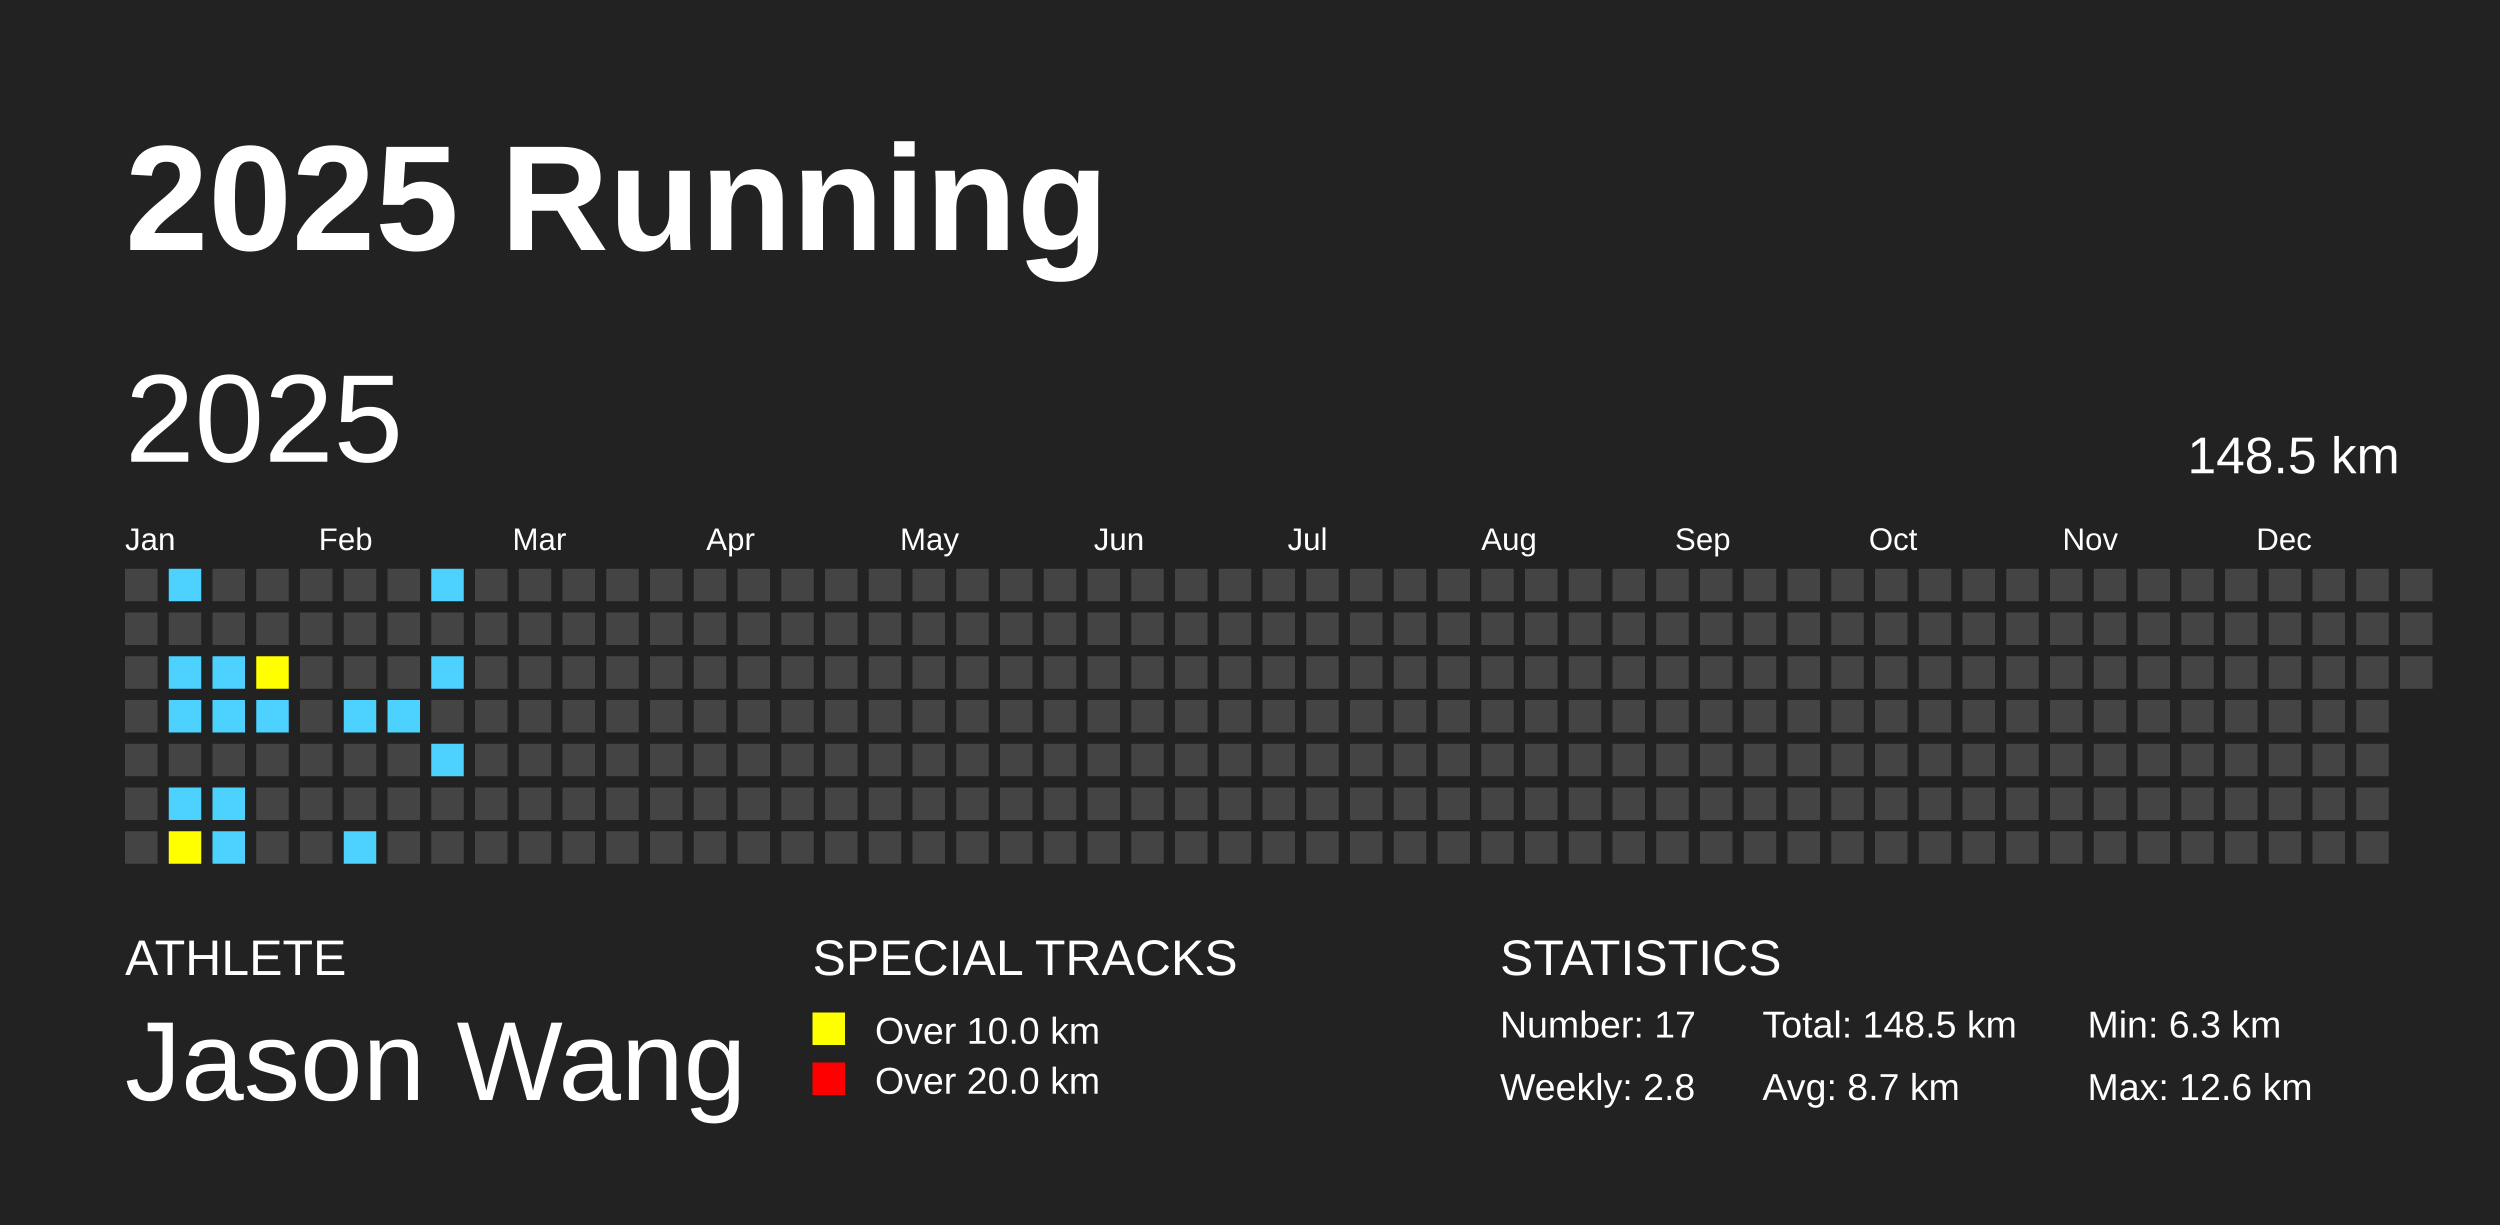
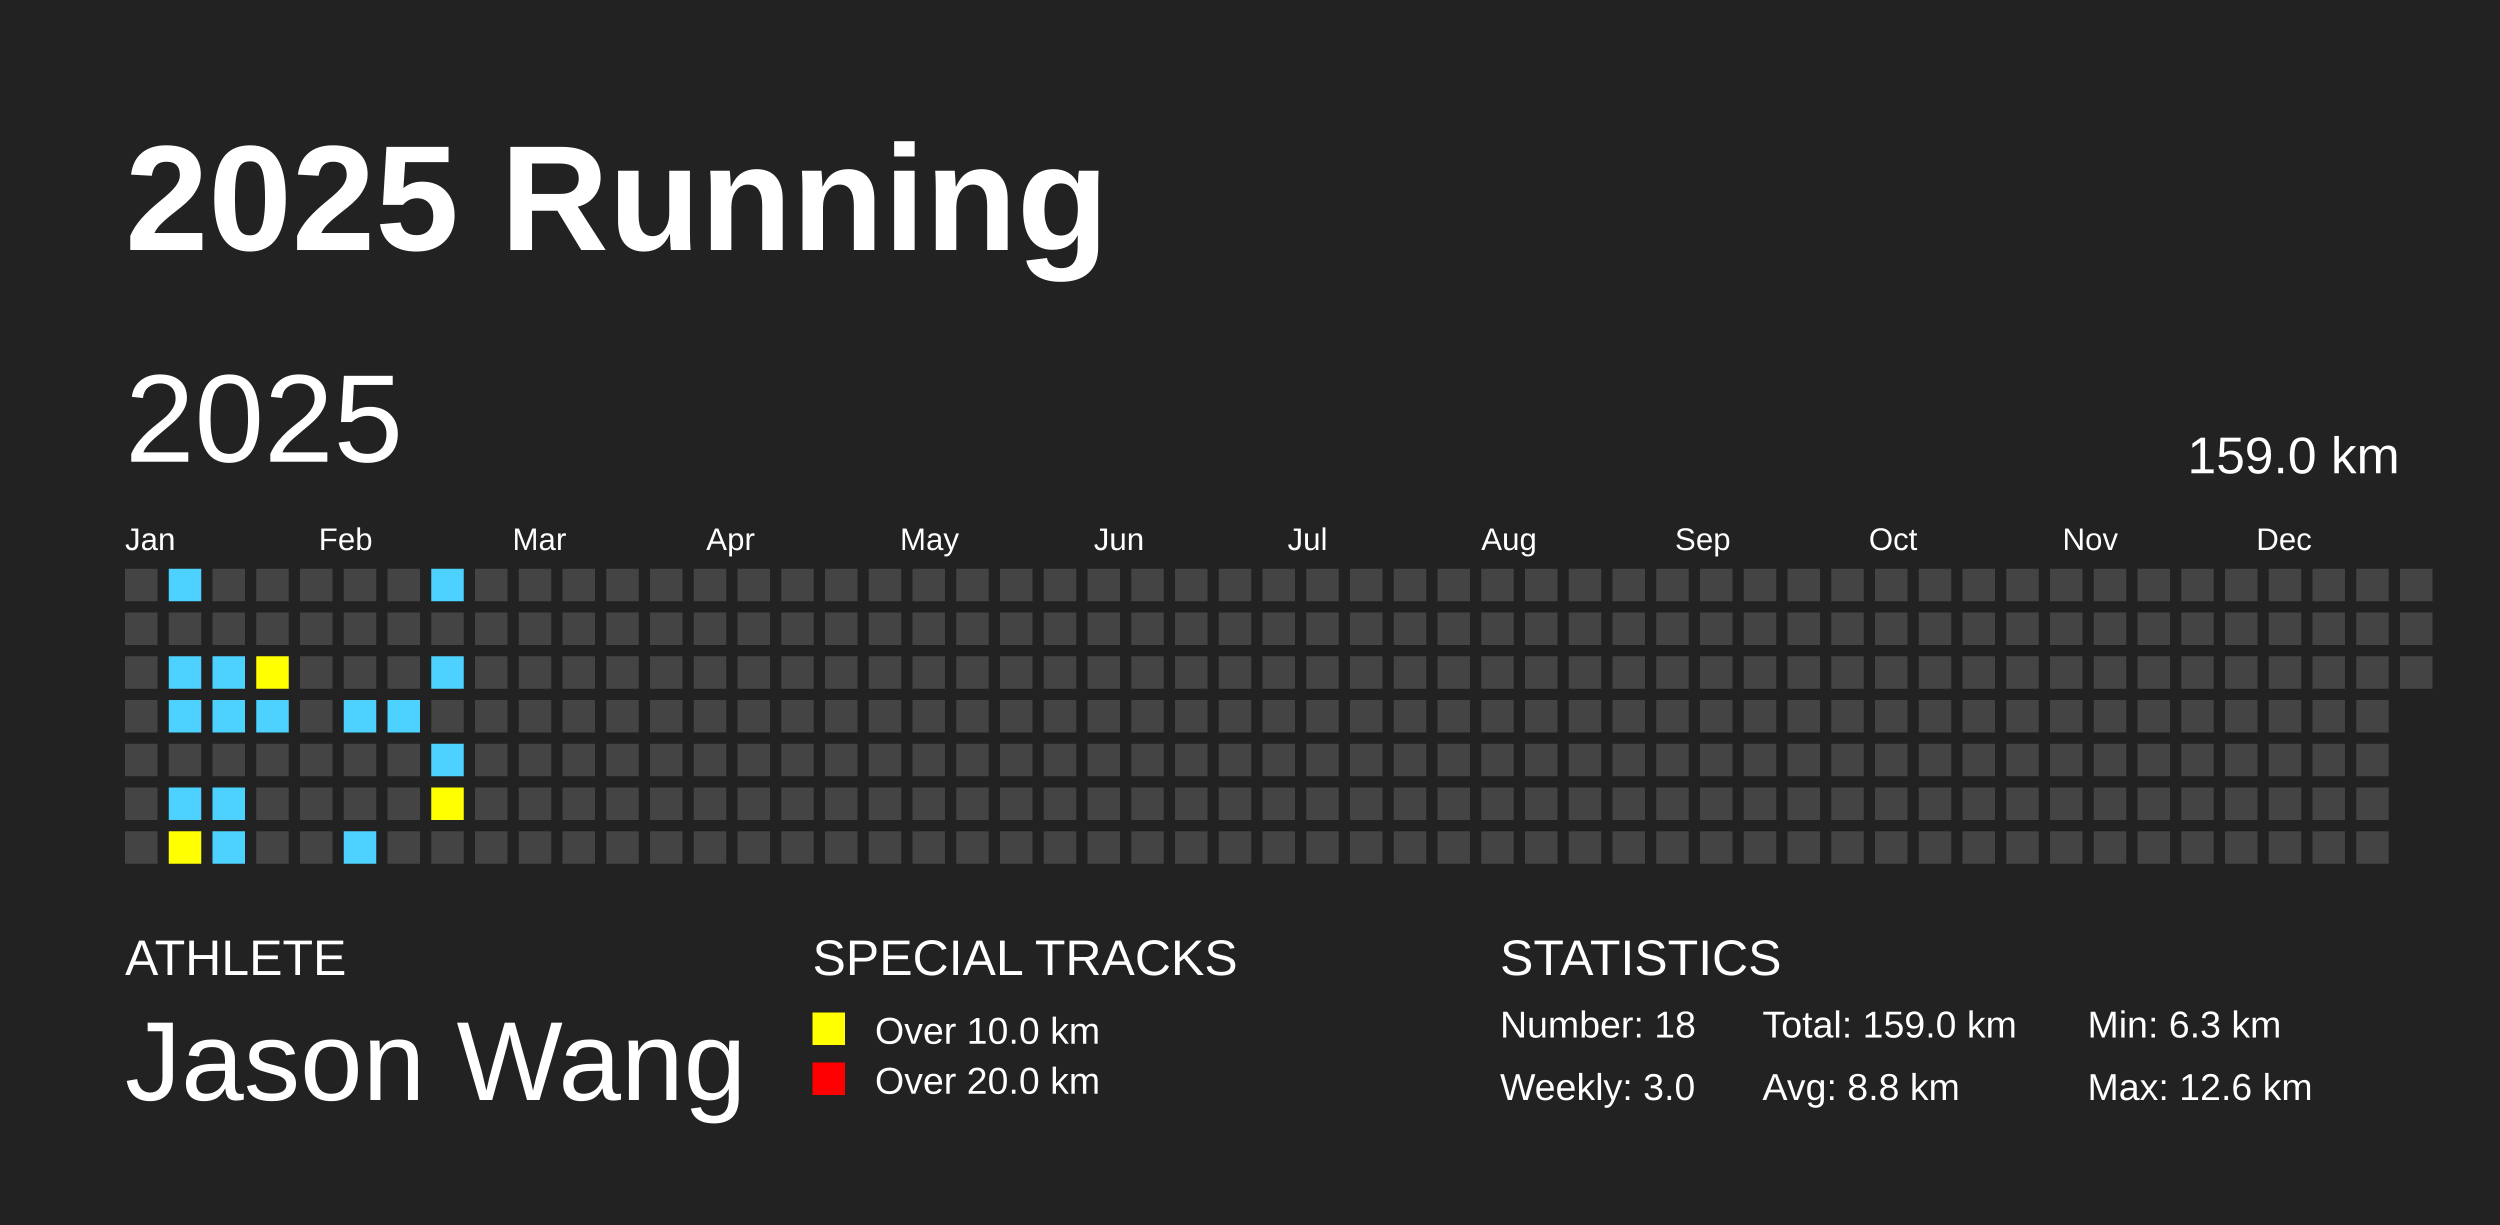
<svg xmlns="http://www.w3.org/2000/svg" baseProfile="full" height="98mm" version="1.1" viewBox="0,0,200,98" width="200mm">
  <defs />
  <rect fill="#222222" height="98" width="200" x="0" y="0" />
  <text fill="#FFFFFF" style="font-size:12px; font-family:Arial; font-weight:bold;" x="10" y="20">2025 Running</text>
  <text fill="#FFFFFF" style="font-size:4px; font-family:Arial" x="10" y="78">ATHLETE</text>
  <text fill="#FFFFFF" style="font-size:9px; font-family:Arial" x="10" y="88">Jason Wang</text>
  <text fill="#FFFFFF" style="font-size:4px; font-family:Arial" x="65" y="78">SPECIAL TRACKS</text>
  <rect fill="yellow" height="2.6" width="2.6" x="65" y="81" />
  <text fill="#FFFFFF" style="font-size:3px; font-family:Arial" x="70" y="83.5">Over 10.0 km</text>
  <rect fill="red" height="2.6" width="2.6" x="65" y="85" />
  <text fill="#FFFFFF" style="font-size:3px; font-family:Arial" x="70" y="87.5">Over 20.0 km</text>
  <text fill="#FFFFFF" style="font-size:4px; font-family:Arial" x="120" y="78">STATISTICS</text>
-   <text fill="#FFFFFF" style="font-size:3px; font-family:Arial" x="120" y="83">Number: 17</text>
-   <text fill="#FFFFFF" style="font-size:3px; font-family:Arial" x="120" y="88">Weekly: 2.8</text>
-   <text fill="#FFFFFF" style="font-size:3px; font-family:Arial" x="141" y="83">Total: 148.5 km</text>
-   <text fill="#FFFFFF" style="font-size:3px; font-family:Arial" x="141" y="88">Avg: 8.7 km</text>
+   <text fill="#FFFFFF" style="font-size:3px; font-family:Arial" x="120" y="83">Number: 18</text>
+   <text fill="#FFFFFF" style="font-size:3px; font-family:Arial" x="120" y="88">Weekly: 3.0</text>
+   <text fill="#FFFFFF" style="font-size:3px; font-family:Arial" x="141" y="83">Total: 159.0 km</text>
+   <text fill="#FFFFFF" style="font-size:3px; font-family:Arial" x="141" y="88">Avg: 8.8 km</text>
  <text fill="#FFFFFF" style="font-size:3px; font-family:Arial" x="167" y="83">Min: 6.3 km</text>
  <text fill="#FFFFFF" style="font-size:3px; font-family:Arial" x="167" y="88">Max: 12.6 km</text>
  <text dominant-baseline="hanging" fill="#FFFFFF" style="font-size:10.0px; font-family:Arial;" x="10" y="30">2025</text>
-   <text dominant-baseline="hanging" fill="#FFFFFF" style="font-size:4.125px; font-family:Arial;" x="175" y="35">148.5 km</text>
+   <text dominant-baseline="hanging" fill="#FFFFFF" style="font-size:4.125px; font-family:Arial;" x="175" y="35">159.0 km</text>
  <text fill="#FFFFFF" style="font-size:2.5px; font-family:Arial" x="10.0" y="44">Jan</text>
  <text fill="#FFFFFF" style="font-size:2.5px; font-family:Arial" x="25.5" y="44">Feb</text>
  <text fill="#FFFFFF" style="font-size:2.5px; font-family:Arial" x="41.0" y="44">Mar</text>
  <text fill="#FFFFFF" style="font-size:2.5px; font-family:Arial" x="56.5" y="44">Apr</text>
  <text fill="#FFFFFF" style="font-size:2.5px; font-family:Arial" x="72.0" y="44">May</text>
  <text fill="#FFFFFF" style="font-size:2.5px; font-family:Arial" x="87.5" y="44">Jun</text>
  <text fill="#FFFFFF" style="font-size:2.5px; font-family:Arial" x="103.0" y="44">Jul</text>
  <text fill="#FFFFFF" style="font-size:2.5px; font-family:Arial" x="118.5" y="44">Aug</text>
  <text fill="#FFFFFF" style="font-size:2.5px; font-family:Arial" x="134.0" y="44">Sep</text>
  <text fill="#FFFFFF" style="font-size:2.5px; font-family:Arial" x="149.5" y="44">Oct</text>
  <text fill="#FFFFFF" style="font-size:2.5px; font-family:Arial" x="165.0" y="44">Nov</text>
  <text fill="#FFFFFF" style="font-size:2.5px; font-family:Arial" x="180.5" y="44">Dec</text>
  <rect fill="#444444" height="2.6" width="2.6" x="10.0" y="45.5" />
  <rect fill="#444444" height="2.6" width="2.6" x="10.0" y="49.0" />
  <rect fill="#444444" height="2.6" width="2.6" x="10.0" y="52.5" />
  <rect fill="#444444" height="2.6" width="2.6" x="10.0" y="56.0" />
  <rect fill="#444444" height="2.6" width="2.6" x="10.0" y="59.5" />
  <rect fill="#444444" height="2.6" width="2.6" x="10.0" y="63.0" />
  <rect fill="#444444" height="2.6" width="2.6" x="10.0" y="66.5" />
  <rect fill="#4DD2FF" height="2.6" width="2.6" x="13.5" y="45.5" />
  <rect fill="#444444" height="2.6" width="2.6" x="13.5" y="49.0" />
  <rect fill="#4DD2FF" height="2.6" width="2.6" x="13.5" y="52.5" />
  <rect fill="#4DD2FF" height="2.6" width="2.6" x="13.5" y="56.0" />
  <rect fill="#444444" height="2.6" width="2.6" x="13.5" y="59.5" />
  <rect fill="#4DD2FF" height="2.6" width="2.6" x="13.5" y="63.0" />
  <rect fill="yellow" height="2.6" width="2.6" x="13.5" y="66.5" />
  <rect fill="#444444" height="2.6" width="2.6" x="17.0" y="45.5" />
  <rect fill="#444444" height="2.6" width="2.6" x="17.0" y="49.0" />
  <rect fill="#4DD2FF" height="2.6" width="2.6" x="17.0" y="52.5" />
  <rect fill="#4DD2FF" height="2.6" width="2.6" x="17.0" y="56.0" />
  <rect fill="#444444" height="2.6" width="2.6" x="17.0" y="59.5" />
  <rect fill="#4DD2FF" height="2.6" width="2.6" x="17.0" y="63.0" />
  <rect fill="#4DD2FF" height="2.6" width="2.6" x="17.0" y="66.5" />
  <rect fill="#444444" height="2.6" width="2.6" x="20.5" y="45.5" />
  <rect fill="#444444" height="2.6" width="2.6" x="20.5" y="49.0" />
  <rect fill="yellow" height="2.6" width="2.6" x="20.5" y="52.5" />
  <rect fill="#4DD2FF" height="2.6" width="2.6" x="20.5" y="56.0" />
  <rect fill="#444444" height="2.6" width="2.6" x="20.5" y="59.5" />
  <rect fill="#444444" height="2.6" width="2.6" x="20.5" y="63.0" />
  <rect fill="#444444" height="2.6" width="2.6" x="20.5" y="66.5" />
  <rect fill="#444444" height="2.6" width="2.6" x="24.0" y="45.5" />
  <rect fill="#444444" height="2.6" width="2.6" x="24.0" y="49.0" />
  <rect fill="#444444" height="2.6" width="2.6" x="24.0" y="52.5" />
  <rect fill="#444444" height="2.6" width="2.6" x="24.0" y="56.0" />
  <rect fill="#444444" height="2.6" width="2.6" x="24.0" y="59.5" />
  <rect fill="#444444" height="2.6" width="2.6" x="24.0" y="63.0" />
  <rect fill="#444444" height="2.6" width="2.6" x="24.0" y="66.5" />
  <rect fill="#444444" height="2.6" width="2.6" x="27.5" y="45.5" />
  <rect fill="#444444" height="2.6" width="2.6" x="27.5" y="49.0" />
  <rect fill="#444444" height="2.6" width="2.6" x="27.5" y="52.5" />
  <rect fill="#4DD2FF" height="2.6" width="2.6" x="27.5" y="56.0" />
  <rect fill="#444444" height="2.6" width="2.6" x="27.5" y="59.5" />
  <rect fill="#444444" height="2.6" width="2.6" x="27.5" y="63.0" />
  <rect fill="#4DD2FF" height="2.6" width="2.6" x="27.5" y="66.5" />
  <rect fill="#444444" height="2.6" width="2.6" x="31.0" y="45.5" />
  <rect fill="#444444" height="2.6" width="2.6" x="31.0" y="49.0" />
  <rect fill="#444444" height="2.6" width="2.6" x="31.0" y="52.5" />
  <rect fill="#4DD2FF" height="2.6" width="2.6" x="31.0" y="56.0" />
  <rect fill="#444444" height="2.6" width="2.6" x="31.0" y="59.5" />
  <rect fill="#444444" height="2.6" width="2.6" x="31.0" y="63.0" />
  <rect fill="#444444" height="2.6" width="2.6" x="31.0" y="66.5" />
  <rect fill="#4DD2FF" height="2.6" width="2.6" x="34.5" y="45.5" />
  <rect fill="#444444" height="2.6" width="2.6" x="34.5" y="49.0" />
  <rect fill="#4DD2FF" height="2.6" width="2.6" x="34.5" y="52.5" />
  <rect fill="#444444" height="2.6" width="2.6" x="34.5" y="56.0" />
  <rect fill="#4DD2FF" height="2.6" width="2.6" x="34.5" y="59.5" />
-   <rect fill="#444444" height="2.6" width="2.6" x="34.5" y="63.0" />
+   <rect fill="yellow" height="2.6" width="2.6" x="34.5" y="63.0" />
  <rect fill="#444444" height="2.6" width="2.6" x="34.5" y="66.5" />
  <rect fill="#444444" height="2.6" width="2.6" x="38.0" y="45.5" />
  <rect fill="#444444" height="2.6" width="2.6" x="38.0" y="49.0" />
  <rect fill="#444444" height="2.6" width="2.6" x="38.0" y="52.5" />
  <rect fill="#444444" height="2.6" width="2.6" x="38.0" y="56.0" />
  <rect fill="#444444" height="2.6" width="2.6" x="38.0" y="59.5" />
  <rect fill="#444444" height="2.6" width="2.6" x="38.0" y="63.0" />
  <rect fill="#444444" height="2.6" width="2.6" x="38.0" y="66.5" />
  <rect fill="#444444" height="2.6" width="2.6" x="41.5" y="45.5" />
  <rect fill="#444444" height="2.6" width="2.6" x="41.5" y="49.0" />
  <rect fill="#444444" height="2.6" width="2.6" x="41.5" y="52.5" />
  <rect fill="#444444" height="2.6" width="2.6" x="41.5" y="56.0" />
  <rect fill="#444444" height="2.6" width="2.6" x="41.5" y="59.5" />
  <rect fill="#444444" height="2.6" width="2.6" x="41.5" y="63.0" />
  <rect fill="#444444" height="2.6" width="2.6" x="41.5" y="66.5" />
  <rect fill="#444444" height="2.6" width="2.6" x="45.0" y="45.5" />
  <rect fill="#444444" height="2.6" width="2.6" x="45.0" y="49.0" />
  <rect fill="#444444" height="2.6" width="2.6" x="45.0" y="52.5" />
  <rect fill="#444444" height="2.6" width="2.6" x="45.0" y="56.0" />
  <rect fill="#444444" height="2.6" width="2.6" x="45.0" y="59.5" />
  <rect fill="#444444" height="2.6" width="2.6" x="45.0" y="63.0" />
  <rect fill="#444444" height="2.6" width="2.6" x="45.0" y="66.5" />
  <rect fill="#444444" height="2.6" width="2.6" x="48.5" y="45.5" />
  <rect fill="#444444" height="2.6" width="2.6" x="48.5" y="49.0" />
  <rect fill="#444444" height="2.6" width="2.6" x="48.5" y="52.5" />
  <rect fill="#444444" height="2.6" width="2.6" x="48.5" y="56.0" />
  <rect fill="#444444" height="2.6" width="2.6" x="48.5" y="59.5" />
  <rect fill="#444444" height="2.6" width="2.6" x="48.5" y="63.0" />
  <rect fill="#444444" height="2.6" width="2.6" x="48.5" y="66.5" />
  <rect fill="#444444" height="2.6" width="2.6" x="52.0" y="45.5" />
  <rect fill="#444444" height="2.6" width="2.6" x="52.0" y="49.0" />
  <rect fill="#444444" height="2.6" width="2.6" x="52.0" y="52.5" />
  <rect fill="#444444" height="2.6" width="2.6" x="52.0" y="56.0" />
  <rect fill="#444444" height="2.6" width="2.6" x="52.0" y="59.5" />
  <rect fill="#444444" height="2.6" width="2.6" x="52.0" y="63.0" />
  <rect fill="#444444" height="2.6" width="2.6" x="52.0" y="66.5" />
  <rect fill="#444444" height="2.6" width="2.6" x="55.5" y="45.5" />
  <rect fill="#444444" height="2.6" width="2.6" x="55.5" y="49.0" />
  <rect fill="#444444" height="2.6" width="2.6" x="55.5" y="52.5" />
  <rect fill="#444444" height="2.6" width="2.6" x="55.5" y="56.0" />
  <rect fill="#444444" height="2.6" width="2.6" x="55.5" y="59.5" />
  <rect fill="#444444" height="2.6" width="2.6" x="55.5" y="63.0" />
  <rect fill="#444444" height="2.6" width="2.6" x="55.5" y="66.5" />
  <rect fill="#444444" height="2.6" width="2.6" x="59.0" y="45.5" />
  <rect fill="#444444" height="2.6" width="2.6" x="59.0" y="49.0" />
  <rect fill="#444444" height="2.6" width="2.6" x="59.0" y="52.5" />
  <rect fill="#444444" height="2.6" width="2.6" x="59.0" y="56.0" />
  <rect fill="#444444" height="2.6" width="2.6" x="59.0" y="59.5" />
  <rect fill="#444444" height="2.6" width="2.6" x="59.0" y="63.0" />
  <rect fill="#444444" height="2.6" width="2.6" x="59.0" y="66.5" />
  <rect fill="#444444" height="2.6" width="2.6" x="62.5" y="45.5" />
  <rect fill="#444444" height="2.6" width="2.6" x="62.5" y="49.0" />
  <rect fill="#444444" height="2.6" width="2.6" x="62.5" y="52.5" />
  <rect fill="#444444" height="2.6" width="2.6" x="62.5" y="56.0" />
  <rect fill="#444444" height="2.6" width="2.6" x="62.5" y="59.5" />
  <rect fill="#444444" height="2.6" width="2.6" x="62.5" y="63.0" />
  <rect fill="#444444" height="2.6" width="2.6" x="62.5" y="66.5" />
  <rect fill="#444444" height="2.6" width="2.6" x="66.0" y="45.5" />
  <rect fill="#444444" height="2.6" width="2.6" x="66.0" y="49.0" />
  <rect fill="#444444" height="2.6" width="2.6" x="66.0" y="52.5" />
  <rect fill="#444444" height="2.6" width="2.6" x="66.0" y="56.0" />
  <rect fill="#444444" height="2.6" width="2.6" x="66.0" y="59.5" />
  <rect fill="#444444" height="2.6" width="2.6" x="66.0" y="63.0" />
  <rect fill="#444444" height="2.6" width="2.6" x="66.0" y="66.5" />
  <rect fill="#444444" height="2.6" width="2.6" x="69.5" y="45.5" />
  <rect fill="#444444" height="2.6" width="2.6" x="69.5" y="49.0" />
  <rect fill="#444444" height="2.6" width="2.6" x="69.5" y="52.5" />
  <rect fill="#444444" height="2.6" width="2.6" x="69.5" y="56.0" />
  <rect fill="#444444" height="2.6" width="2.6" x="69.5" y="59.5" />
  <rect fill="#444444" height="2.6" width="2.6" x="69.5" y="63.0" />
  <rect fill="#444444" height="2.6" width="2.6" x="69.5" y="66.5" />
  <rect fill="#444444" height="2.6" width="2.6" x="73.0" y="45.5" />
  <rect fill="#444444" height="2.6" width="2.6" x="73.0" y="49.0" />
  <rect fill="#444444" height="2.6" width="2.6" x="73.0" y="52.5" />
  <rect fill="#444444" height="2.6" width="2.6" x="73.0" y="56.0" />
  <rect fill="#444444" height="2.6" width="2.6" x="73.0" y="59.5" />
  <rect fill="#444444" height="2.6" width="2.6" x="73.0" y="63.0" />
  <rect fill="#444444" height="2.6" width="2.6" x="73.0" y="66.5" />
  <rect fill="#444444" height="2.6" width="2.6" x="76.5" y="45.5" />
  <rect fill="#444444" height="2.6" width="2.6" x="76.5" y="49.0" />
  <rect fill="#444444" height="2.6" width="2.6" x="76.5" y="52.5" />
  <rect fill="#444444" height="2.6" width="2.6" x="76.5" y="56.0" />
  <rect fill="#444444" height="2.6" width="2.6" x="76.5" y="59.5" />
  <rect fill="#444444" height="2.6" width="2.6" x="76.5" y="63.0" />
  <rect fill="#444444" height="2.6" width="2.6" x="76.5" y="66.5" />
  <rect fill="#444444" height="2.6" width="2.6" x="80.0" y="45.5" />
  <rect fill="#444444" height="2.6" width="2.6" x="80.0" y="49.0" />
  <rect fill="#444444" height="2.6" width="2.6" x="80.0" y="52.5" />
  <rect fill="#444444" height="2.6" width="2.6" x="80.0" y="56.0" />
  <rect fill="#444444" height="2.6" width="2.6" x="80.0" y="59.5" />
  <rect fill="#444444" height="2.6" width="2.6" x="80.0" y="63.0" />
  <rect fill="#444444" height="2.6" width="2.6" x="80.0" y="66.5" />
  <rect fill="#444444" height="2.6" width="2.6" x="83.5" y="45.5" />
  <rect fill="#444444" height="2.6" width="2.6" x="83.5" y="49.0" />
  <rect fill="#444444" height="2.6" width="2.6" x="83.5" y="52.5" />
  <rect fill="#444444" height="2.6" width="2.6" x="83.5" y="56.0" />
  <rect fill="#444444" height="2.6" width="2.6" x="83.5" y="59.5" />
  <rect fill="#444444" height="2.6" width="2.6" x="83.5" y="63.0" />
  <rect fill="#444444" height="2.6" width="2.6" x="83.5" y="66.5" />
  <rect fill="#444444" height="2.6" width="2.6" x="87.0" y="45.5" />
  <rect fill="#444444" height="2.6" width="2.6" x="87.0" y="49.0" />
  <rect fill="#444444" height="2.6" width="2.6" x="87.0" y="52.5" />
  <rect fill="#444444" height="2.6" width="2.6" x="87.0" y="56.0" />
  <rect fill="#444444" height="2.6" width="2.6" x="87.0" y="59.5" />
  <rect fill="#444444" height="2.6" width="2.6" x="87.0" y="63.0" />
  <rect fill="#444444" height="2.6" width="2.6" x="87.0" y="66.5" />
  <rect fill="#444444" height="2.6" width="2.6" x="90.5" y="45.5" />
  <rect fill="#444444" height="2.6" width="2.6" x="90.5" y="49.0" />
  <rect fill="#444444" height="2.6" width="2.6" x="90.5" y="52.5" />
  <rect fill="#444444" height="2.6" width="2.6" x="90.5" y="56.0" />
  <rect fill="#444444" height="2.6" width="2.6" x="90.5" y="59.5" />
  <rect fill="#444444" height="2.6" width="2.6" x="90.5" y="63.0" />
  <rect fill="#444444" height="2.6" width="2.6" x="90.5" y="66.5" />
  <rect fill="#444444" height="2.6" width="2.6" x="94.0" y="45.5" />
  <rect fill="#444444" height="2.6" width="2.6" x="94.0" y="49.0" />
  <rect fill="#444444" height="2.6" width="2.6" x="94.0" y="52.5" />
  <rect fill="#444444" height="2.6" width="2.6" x="94.0" y="56.0" />
  <rect fill="#444444" height="2.6" width="2.6" x="94.0" y="59.5" />
  <rect fill="#444444" height="2.6" width="2.6" x="94.0" y="63.0" />
  <rect fill="#444444" height="2.6" width="2.6" x="94.0" y="66.5" />
  <rect fill="#444444" height="2.6" width="2.6" x="97.5" y="45.5" />
  <rect fill="#444444" height="2.6" width="2.6" x="97.5" y="49.0" />
  <rect fill="#444444" height="2.6" width="2.6" x="97.5" y="52.5" />
  <rect fill="#444444" height="2.6" width="2.6" x="97.5" y="56.0" />
  <rect fill="#444444" height="2.6" width="2.6" x="97.5" y="59.5" />
  <rect fill="#444444" height="2.6" width="2.6" x="97.5" y="63.0" />
  <rect fill="#444444" height="2.6" width="2.6" x="97.5" y="66.5" />
  <rect fill="#444444" height="2.6" width="2.6" x="101.0" y="45.5" />
  <rect fill="#444444" height="2.6" width="2.6" x="101.0" y="49.0" />
  <rect fill="#444444" height="2.6" width="2.6" x="101.0" y="52.5" />
  <rect fill="#444444" height="2.6" width="2.6" x="101.0" y="56.0" />
  <rect fill="#444444" height="2.6" width="2.6" x="101.0" y="59.5" />
  <rect fill="#444444" height="2.6" width="2.6" x="101.0" y="63.0" />
  <rect fill="#444444" height="2.6" width="2.6" x="101.0" y="66.5" />
  <rect fill="#444444" height="2.6" width="2.6" x="104.5" y="45.5" />
  <rect fill="#444444" height="2.6" width="2.6" x="104.5" y="49.0" />
  <rect fill="#444444" height="2.6" width="2.6" x="104.5" y="52.5" />
  <rect fill="#444444" height="2.6" width="2.6" x="104.5" y="56.0" />
  <rect fill="#444444" height="2.6" width="2.6" x="104.5" y="59.5" />
  <rect fill="#444444" height="2.6" width="2.6" x="104.5" y="63.0" />
  <rect fill="#444444" height="2.6" width="2.6" x="104.5" y="66.5" />
  <rect fill="#444444" height="2.6" width="2.6" x="108.0" y="45.5" />
  <rect fill="#444444" height="2.6" width="2.6" x="108.0" y="49.0" />
  <rect fill="#444444" height="2.6" width="2.6" x="108.0" y="52.5" />
  <rect fill="#444444" height="2.6" width="2.6" x="108.0" y="56.0" />
  <rect fill="#444444" height="2.6" width="2.6" x="108.0" y="59.5" />
  <rect fill="#444444" height="2.6" width="2.6" x="108.0" y="63.0" />
  <rect fill="#444444" height="2.6" width="2.6" x="108.0" y="66.5" />
  <rect fill="#444444" height="2.6" width="2.6" x="111.5" y="45.5" />
  <rect fill="#444444" height="2.6" width="2.6" x="111.5" y="49.0" />
  <rect fill="#444444" height="2.6" width="2.6" x="111.5" y="52.5" />
  <rect fill="#444444" height="2.6" width="2.6" x="111.5" y="56.0" />
  <rect fill="#444444" height="2.6" width="2.6" x="111.5" y="59.5" />
  <rect fill="#444444" height="2.6" width="2.6" x="111.5" y="63.0" />
  <rect fill="#444444" height="2.6" width="2.6" x="111.5" y="66.5" />
  <rect fill="#444444" height="2.6" width="2.6" x="115.0" y="45.5" />
  <rect fill="#444444" height="2.6" width="2.6" x="115.0" y="49.0" />
  <rect fill="#444444" height="2.6" width="2.6" x="115.0" y="52.5" />
  <rect fill="#444444" height="2.6" width="2.6" x="115.0" y="56.0" />
  <rect fill="#444444" height="2.6" width="2.6" x="115.0" y="59.5" />
  <rect fill="#444444" height="2.6" width="2.6" x="115.0" y="63.0" />
  <rect fill="#444444" height="2.6" width="2.6" x="115.0" y="66.5" />
  <rect fill="#444444" height="2.6" width="2.6" x="118.5" y="45.5" />
  <rect fill="#444444" height="2.6" width="2.6" x="118.5" y="49.0" />
  <rect fill="#444444" height="2.6" width="2.6" x="118.5" y="52.5" />
  <rect fill="#444444" height="2.6" width="2.6" x="118.5" y="56.0" />
  <rect fill="#444444" height="2.6" width="2.6" x="118.5" y="59.5" />
  <rect fill="#444444" height="2.6" width="2.6" x="118.5" y="63.0" />
  <rect fill="#444444" height="2.6" width="2.6" x="118.5" y="66.5" />
  <rect fill="#444444" height="2.6" width="2.6" x="122.0" y="45.5" />
  <rect fill="#444444" height="2.6" width="2.6" x="122.0" y="49.0" />
  <rect fill="#444444" height="2.6" width="2.6" x="122.0" y="52.5" />
  <rect fill="#444444" height="2.6" width="2.6" x="122.0" y="56.0" />
  <rect fill="#444444" height="2.6" width="2.6" x="122.0" y="59.5" />
  <rect fill="#444444" height="2.6" width="2.6" x="122.0" y="63.0" />
  <rect fill="#444444" height="2.6" width="2.6" x="122.0" y="66.5" />
  <rect fill="#444444" height="2.6" width="2.6" x="125.5" y="45.5" />
  <rect fill="#444444" height="2.6" width="2.6" x="125.5" y="49.0" />
  <rect fill="#444444" height="2.6" width="2.6" x="125.5" y="52.5" />
  <rect fill="#444444" height="2.6" width="2.6" x="125.5" y="56.0" />
  <rect fill="#444444" height="2.6" width="2.6" x="125.5" y="59.5" />
  <rect fill="#444444" height="2.6" width="2.6" x="125.5" y="63.0" />
  <rect fill="#444444" height="2.6" width="2.6" x="125.5" y="66.5" />
  <rect fill="#444444" height="2.6" width="2.6" x="129.0" y="45.5" />
  <rect fill="#444444" height="2.6" width="2.6" x="129.0" y="49.0" />
  <rect fill="#444444" height="2.6" width="2.6" x="129.0" y="52.5" />
  <rect fill="#444444" height="2.6" width="2.6" x="129.0" y="56.0" />
  <rect fill="#444444" height="2.6" width="2.6" x="129.0" y="59.5" />
  <rect fill="#444444" height="2.6" width="2.6" x="129.0" y="63.0" />
  <rect fill="#444444" height="2.6" width="2.6" x="129.0" y="66.5" />
  <rect fill="#444444" height="2.6" width="2.6" x="132.5" y="45.5" />
  <rect fill="#444444" height="2.6" width="2.6" x="132.5" y="49.0" />
  <rect fill="#444444" height="2.6" width="2.6" x="132.5" y="52.5" />
  <rect fill="#444444" height="2.6" width="2.6" x="132.5" y="56.0" />
  <rect fill="#444444" height="2.6" width="2.6" x="132.5" y="59.5" />
  <rect fill="#444444" height="2.6" width="2.6" x="132.5" y="63.0" />
  <rect fill="#444444" height="2.6" width="2.6" x="132.5" y="66.5" />
  <rect fill="#444444" height="2.6" width="2.6" x="136.0" y="45.5" />
  <rect fill="#444444" height="2.6" width="2.6" x="136.0" y="49.0" />
  <rect fill="#444444" height="2.6" width="2.6" x="136.0" y="52.5" />
  <rect fill="#444444" height="2.6" width="2.6" x="136.0" y="56.0" />
  <rect fill="#444444" height="2.6" width="2.6" x="136.0" y="59.5" />
  <rect fill="#444444" height="2.6" width="2.6" x="136.0" y="63.0" />
  <rect fill="#444444" height="2.6" width="2.6" x="136.0" y="66.5" />
  <rect fill="#444444" height="2.6" width="2.6" x="139.5" y="45.5" />
  <rect fill="#444444" height="2.6" width="2.6" x="139.5" y="49.0" />
  <rect fill="#444444" height="2.6" width="2.6" x="139.5" y="52.5" />
  <rect fill="#444444" height="2.6" width="2.6" x="139.5" y="56.0" />
  <rect fill="#444444" height="2.6" width="2.6" x="139.5" y="59.5" />
  <rect fill="#444444" height="2.6" width="2.6" x="139.5" y="63.0" />
  <rect fill="#444444" height="2.6" width="2.6" x="139.5" y="66.5" />
  <rect fill="#444444" height="2.6" width="2.6" x="143.0" y="45.5" />
  <rect fill="#444444" height="2.6" width="2.6" x="143.0" y="49.0" />
  <rect fill="#444444" height="2.6" width="2.6" x="143.0" y="52.5" />
  <rect fill="#444444" height="2.6" width="2.6" x="143.0" y="56.0" />
  <rect fill="#444444" height="2.6" width="2.6" x="143.0" y="59.5" />
  <rect fill="#444444" height="2.6" width="2.6" x="143.0" y="63.0" />
  <rect fill="#444444" height="2.6" width="2.6" x="143.0" y="66.5" />
  <rect fill="#444444" height="2.6" width="2.6" x="146.5" y="45.5" />
  <rect fill="#444444" height="2.6" width="2.6" x="146.5" y="49.0" />
  <rect fill="#444444" height="2.6" width="2.6" x="146.5" y="52.5" />
  <rect fill="#444444" height="2.6" width="2.6" x="146.5" y="56.0" />
  <rect fill="#444444" height="2.6" width="2.6" x="146.5" y="59.5" />
  <rect fill="#444444" height="2.6" width="2.6" x="146.5" y="63.0" />
  <rect fill="#444444" height="2.6" width="2.6" x="146.5" y="66.5" />
  <rect fill="#444444" height="2.6" width="2.6" x="150.0" y="45.5" />
  <rect fill="#444444" height="2.6" width="2.6" x="150.0" y="49.0" />
  <rect fill="#444444" height="2.6" width="2.6" x="150.0" y="52.5" />
  <rect fill="#444444" height="2.6" width="2.6" x="150.0" y="56.0" />
  <rect fill="#444444" height="2.6" width="2.6" x="150.0" y="59.5" />
  <rect fill="#444444" height="2.6" width="2.6" x="150.0" y="63.0" />
  <rect fill="#444444" height="2.6" width="2.6" x="150.0" y="66.5" />
  <rect fill="#444444" height="2.6" width="2.6" x="153.5" y="45.5" />
  <rect fill="#444444" height="2.6" width="2.6" x="153.5" y="49.0" />
  <rect fill="#444444" height="2.6" width="2.6" x="153.5" y="52.5" />
  <rect fill="#444444" height="2.6" width="2.6" x="153.5" y="56.0" />
  <rect fill="#444444" height="2.6" width="2.6" x="153.5" y="59.5" />
  <rect fill="#444444" height="2.6" width="2.6" x="153.5" y="63.0" />
  <rect fill="#444444" height="2.6" width="2.6" x="153.5" y="66.5" />
  <rect fill="#444444" height="2.6" width="2.6" x="157.0" y="45.5" />
  <rect fill="#444444" height="2.6" width="2.6" x="157.0" y="49.0" />
  <rect fill="#444444" height="2.6" width="2.6" x="157.0" y="52.5" />
  <rect fill="#444444" height="2.6" width="2.6" x="157.0" y="56.0" />
  <rect fill="#444444" height="2.6" width="2.6" x="157.0" y="59.5" />
  <rect fill="#444444" height="2.6" width="2.6" x="157.0" y="63.0" />
  <rect fill="#444444" height="2.6" width="2.6" x="157.0" y="66.5" />
  <rect fill="#444444" height="2.6" width="2.6" x="160.5" y="45.5" />
  <rect fill="#444444" height="2.6" width="2.6" x="160.5" y="49.0" />
  <rect fill="#444444" height="2.6" width="2.6" x="160.5" y="52.5" />
  <rect fill="#444444" height="2.6" width="2.6" x="160.5" y="56.0" />
  <rect fill="#444444" height="2.6" width="2.6" x="160.5" y="59.5" />
  <rect fill="#444444" height="2.6" width="2.6" x="160.5" y="63.0" />
  <rect fill="#444444" height="2.6" width="2.6" x="160.5" y="66.5" />
  <rect fill="#444444" height="2.6" width="2.6" x="164.0" y="45.5" />
  <rect fill="#444444" height="2.6" width="2.6" x="164.0" y="49.0" />
  <rect fill="#444444" height="2.6" width="2.6" x="164.0" y="52.5" />
  <rect fill="#444444" height="2.6" width="2.6" x="164.0" y="56.0" />
  <rect fill="#444444" height="2.6" width="2.6" x="164.0" y="59.5" />
  <rect fill="#444444" height="2.6" width="2.6" x="164.0" y="63.0" />
  <rect fill="#444444" height="2.6" width="2.6" x="164.0" y="66.5" />
  <rect fill="#444444" height="2.6" width="2.6" x="167.5" y="45.5" />
  <rect fill="#444444" height="2.6" width="2.6" x="167.5" y="49.0" />
  <rect fill="#444444" height="2.6" width="2.6" x="167.5" y="52.5" />
  <rect fill="#444444" height="2.6" width="2.6" x="167.5" y="56.0" />
  <rect fill="#444444" height="2.6" width="2.6" x="167.5" y="59.5" />
  <rect fill="#444444" height="2.6" width="2.6" x="167.5" y="63.0" />
  <rect fill="#444444" height="2.6" width="2.6" x="167.5" y="66.5" />
  <rect fill="#444444" height="2.6" width="2.6" x="171.0" y="45.5" />
  <rect fill="#444444" height="2.6" width="2.6" x="171.0" y="49.0" />
  <rect fill="#444444" height="2.6" width="2.6" x="171.0" y="52.5" />
  <rect fill="#444444" height="2.6" width="2.6" x="171.0" y="56.0" />
  <rect fill="#444444" height="2.6" width="2.6" x="171.0" y="59.5" />
  <rect fill="#444444" height="2.6" width="2.6" x="171.0" y="63.0" />
  <rect fill="#444444" height="2.6" width="2.6" x="171.0" y="66.5" />
  <rect fill="#444444" height="2.6" width="2.6" x="174.5" y="45.5" />
  <rect fill="#444444" height="2.6" width="2.6" x="174.5" y="49.0" />
  <rect fill="#444444" height="2.6" width="2.6" x="174.5" y="52.5" />
  <rect fill="#444444" height="2.6" width="2.6" x="174.5" y="56.0" />
  <rect fill="#444444" height="2.6" width="2.6" x="174.5" y="59.5" />
  <rect fill="#444444" height="2.6" width="2.6" x="174.5" y="63.0" />
  <rect fill="#444444" height="2.6" width="2.6" x="174.5" y="66.5" />
  <rect fill="#444444" height="2.6" width="2.6" x="178.0" y="45.5" />
  <rect fill="#444444" height="2.6" width="2.6" x="178.0" y="49.0" />
  <rect fill="#444444" height="2.6" width="2.6" x="178.0" y="52.5" />
  <rect fill="#444444" height="2.6" width="2.6" x="178.0" y="56.0" />
  <rect fill="#444444" height="2.6" width="2.6" x="178.0" y="59.5" />
  <rect fill="#444444" height="2.6" width="2.6" x="178.0" y="63.0" />
  <rect fill="#444444" height="2.6" width="2.6" x="178.0" y="66.5" />
  <rect fill="#444444" height="2.6" width="2.6" x="181.5" y="45.5" />
  <rect fill="#444444" height="2.6" width="2.6" x="181.5" y="49.0" />
  <rect fill="#444444" height="2.6" width="2.6" x="181.5" y="52.5" />
  <rect fill="#444444" height="2.6" width="2.6" x="181.5" y="56.0" />
  <rect fill="#444444" height="2.6" width="2.6" x="181.5" y="59.5" />
  <rect fill="#444444" height="2.6" width="2.6" x="181.5" y="63.0" />
  <rect fill="#444444" height="2.6" width="2.6" x="181.5" y="66.5" />
  <rect fill="#444444" height="2.6" width="2.6" x="185.0" y="45.5" />
  <rect fill="#444444" height="2.6" width="2.6" x="185.0" y="49.0" />
  <rect fill="#444444" height="2.6" width="2.6" x="185.0" y="52.5" />
  <rect fill="#444444" height="2.6" width="2.6" x="185.0" y="56.0" />
  <rect fill="#444444" height="2.6" width="2.6" x="185.0" y="59.5" />
  <rect fill="#444444" height="2.6" width="2.6" x="185.0" y="63.0" />
  <rect fill="#444444" height="2.6" width="2.6" x="185.0" y="66.5" />
  <rect fill="#444444" height="2.6" width="2.6" x="188.5" y="45.5" />
  <rect fill="#444444" height="2.6" width="2.6" x="188.5" y="49.0" />
  <rect fill="#444444" height="2.6" width="2.6" x="188.5" y="52.5" />
  <rect fill="#444444" height="2.6" width="2.6" x="188.5" y="56.0" />
  <rect fill="#444444" height="2.6" width="2.6" x="188.5" y="59.5" />
  <rect fill="#444444" height="2.6" width="2.6" x="188.5" y="63.0" />
  <rect fill="#444444" height="2.6" width="2.6" x="188.5" y="66.5" />
  <rect fill="#444444" height="2.6" width="2.6" x="192.0" y="45.5" />
  <rect fill="#444444" height="2.6" width="2.6" x="192.0" y="49.0" />
  <rect fill="#444444" height="2.6" width="2.6" x="192.0" y="52.5" />
</svg>
